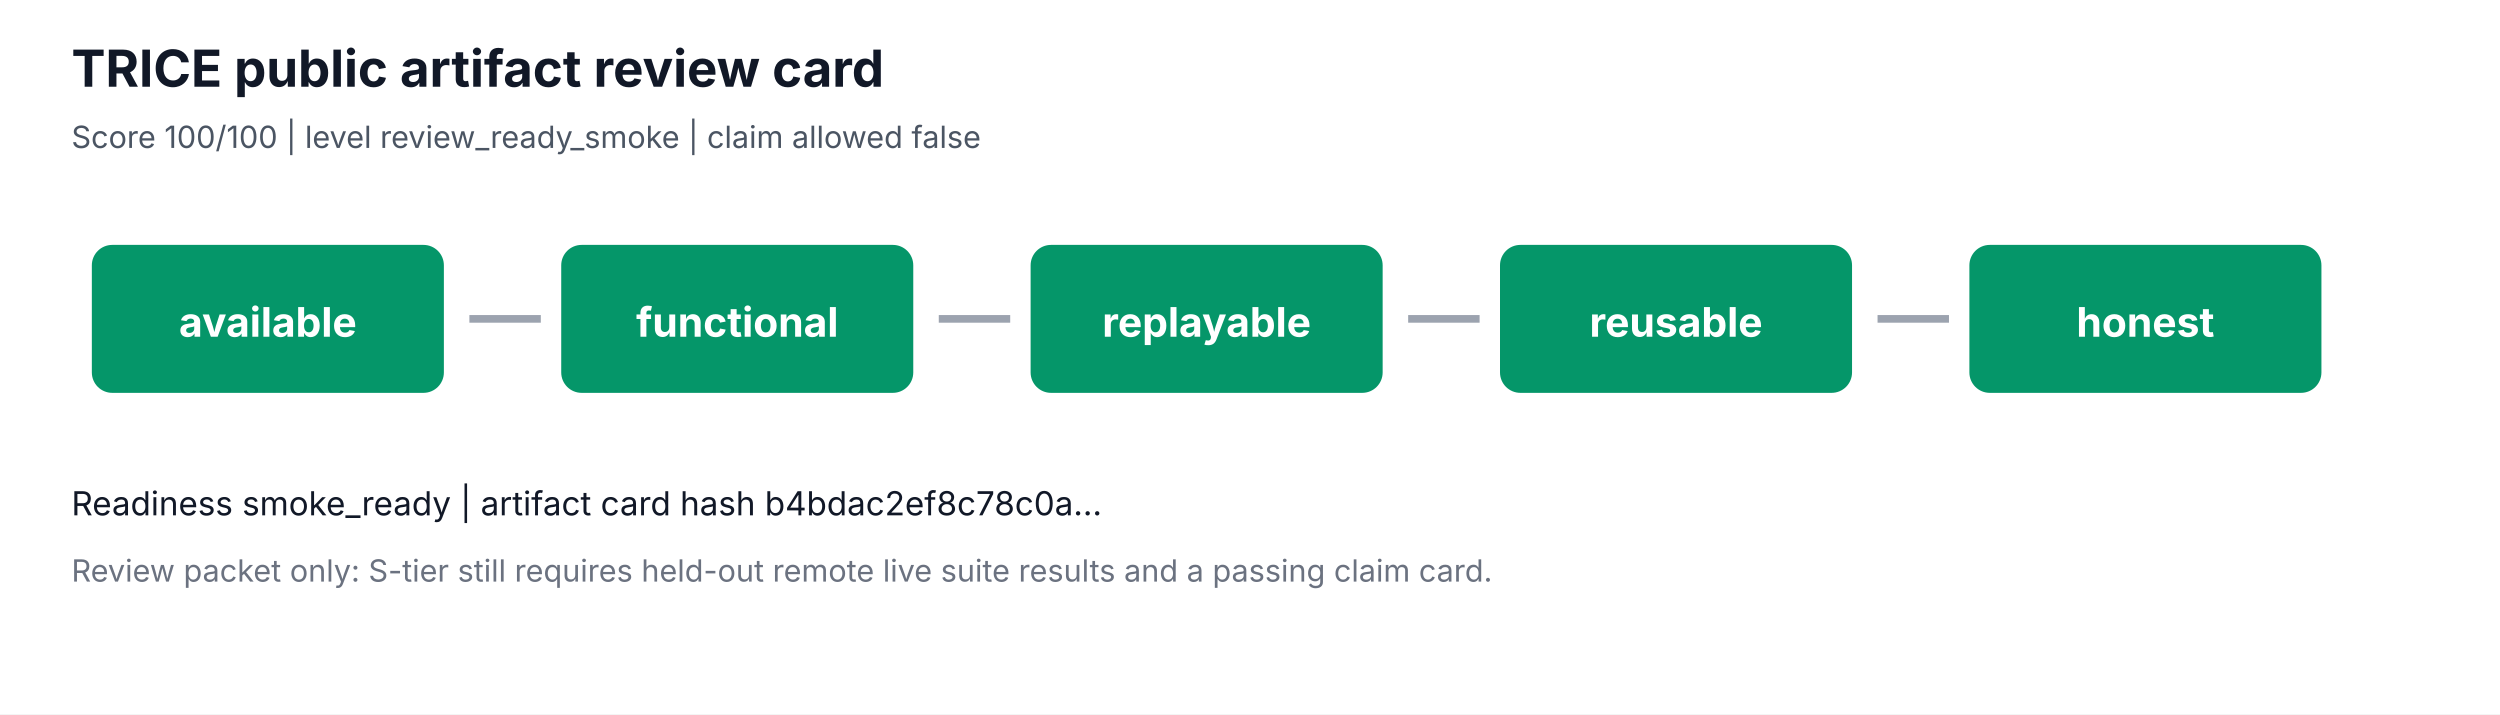
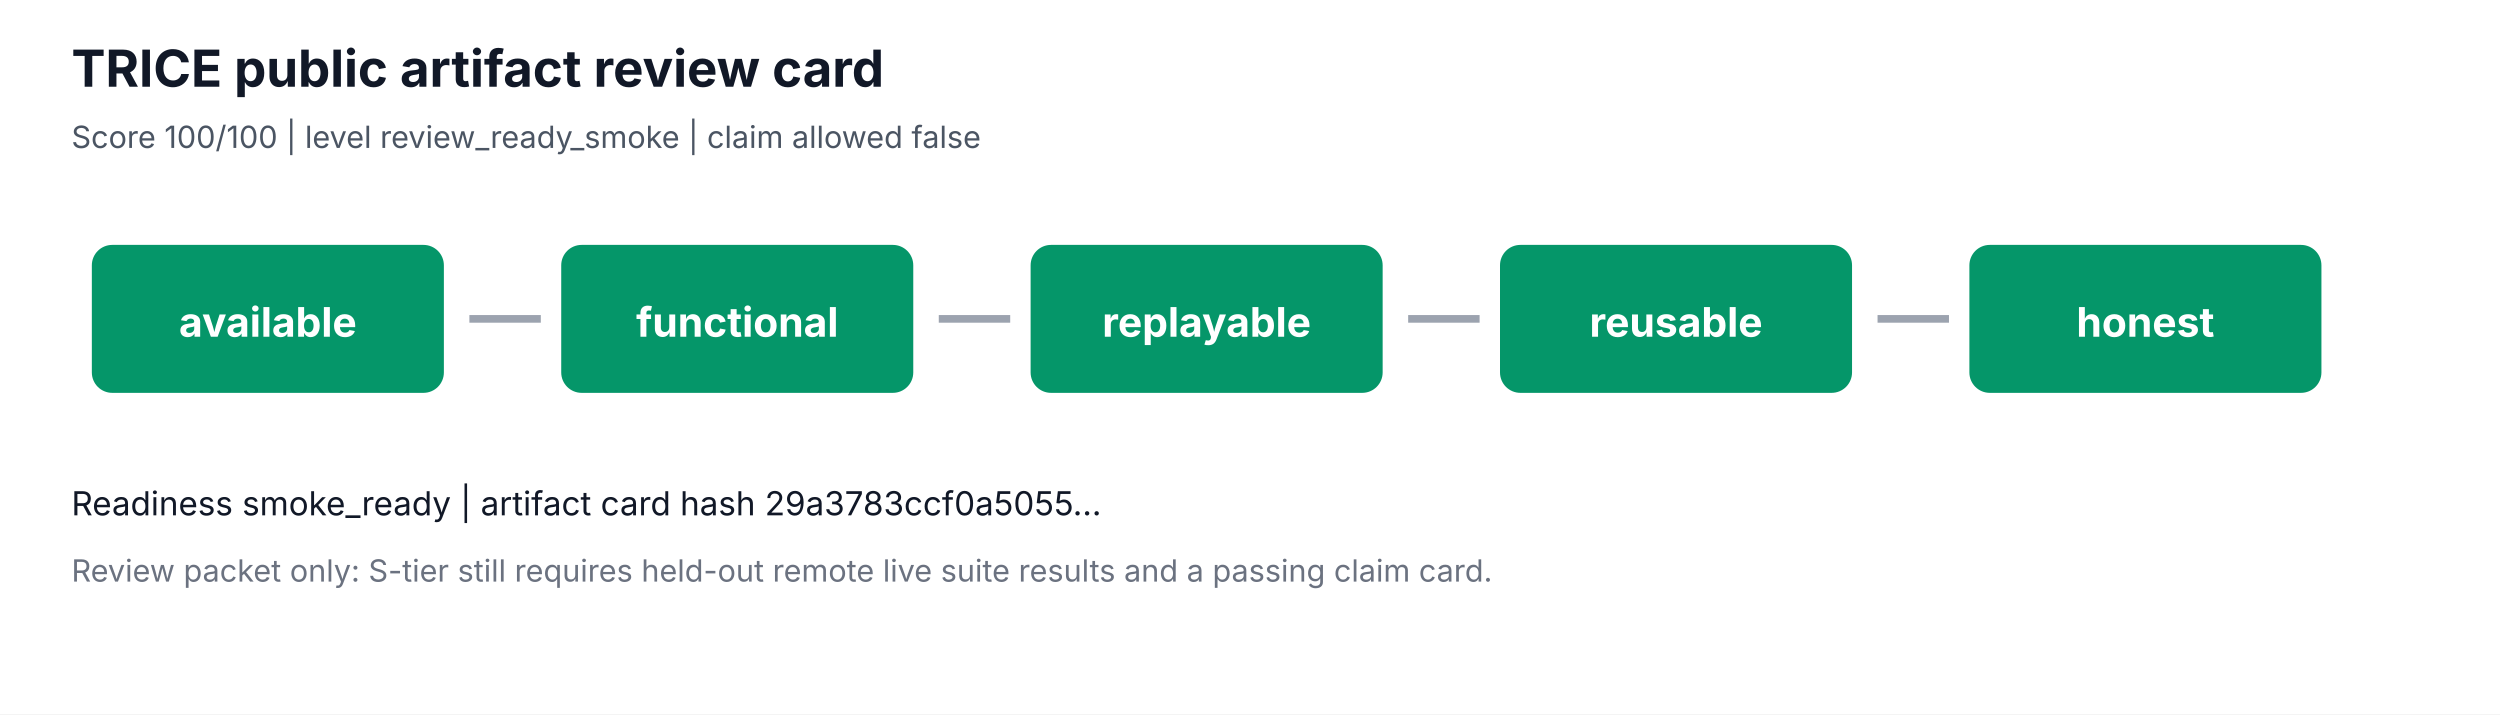
<svg xmlns="http://www.w3.org/2000/svg" width="980" height="280" viewBox="0 0 980 280">
  <rect width="100%" height="100%" fill="#ffffff" />
  <text x="28" y="34" font-family="Inter,Segoe UI,Arial" font-size="20" font-weight="700" fill="#111827">TRICE public artifact review card</text>
  <text x="28" y="58" font-family="Inter,Segoe UI,Arial" font-size="12" fill="#4b5563">Score 100/100 | level review_ready_smoke | claim allowed false</text>
  <rect x="36" y="96" width="138" height="58" rx="8" fill="#059669" />
  <text x="105" y="132" text-anchor="middle" font-family="Inter,Segoe UI,Arial" font-size="16" font-weight="700" fill="#ffffff">available</text>
  <line x1="184" y1="125" x2="212" y2="125" stroke="#9ca3af" stroke-width="3" />
  <rect x="220" y="96" width="138" height="58" rx="8" fill="#059669" />
  <text x="289" y="132" text-anchor="middle" font-family="Inter,Segoe UI,Arial" font-size="16" font-weight="700" fill="#ffffff">functional</text>
  <line x1="368" y1="125" x2="396" y2="125" stroke="#9ca3af" stroke-width="3" />
  <rect x="404" y="96" width="138" height="58" rx="8" fill="#059669" />
  <text x="473" y="132" text-anchor="middle" font-family="Inter,Segoe UI,Arial" font-size="16" font-weight="700" fill="#ffffff">replayable</text>
  <line x1="552" y1="125" x2="580" y2="125" stroke="#9ca3af" stroke-width="3" />
  <rect x="588" y="96" width="138" height="58" rx="8" fill="#059669" />
  <text x="657" y="132" text-anchor="middle" font-family="Inter,Segoe UI,Arial" font-size="16" font-weight="700" fill="#ffffff">reusable</text>
  <line x1="736" y1="125" x2="764" y2="125" stroke="#9ca3af" stroke-width="3" />
  <rect x="772" y="96" width="138" height="58" rx="8" fill="#059669" />
  <text x="841" y="132" text-anchor="middle" font-family="Inter,Segoe UI,Arial" font-size="16" font-weight="700" fill="#ffffff">honest</text>
-   <text x="28" y="202" font-family="Inter,Segoe UI,Arial" font-size="13" fill="#111827">Readiness smoke_ready | artifact card hash b4bdac2ef8c78c0a...</text>
+   <text x="28" y="202" font-family="Inter,Segoe UI,Arial" font-size="13" fill="#111827">Readiness smoke_ready | artifact card hash 29a3783ccf0a5055...</text>
  <text x="28" y="228" font-family="Inter,Segoe UI,Arial" font-size="12" fill="#6b7280">Review packet only: S-tier still requires held-out remote live suite results and a passing claim card.</text>
</svg>
